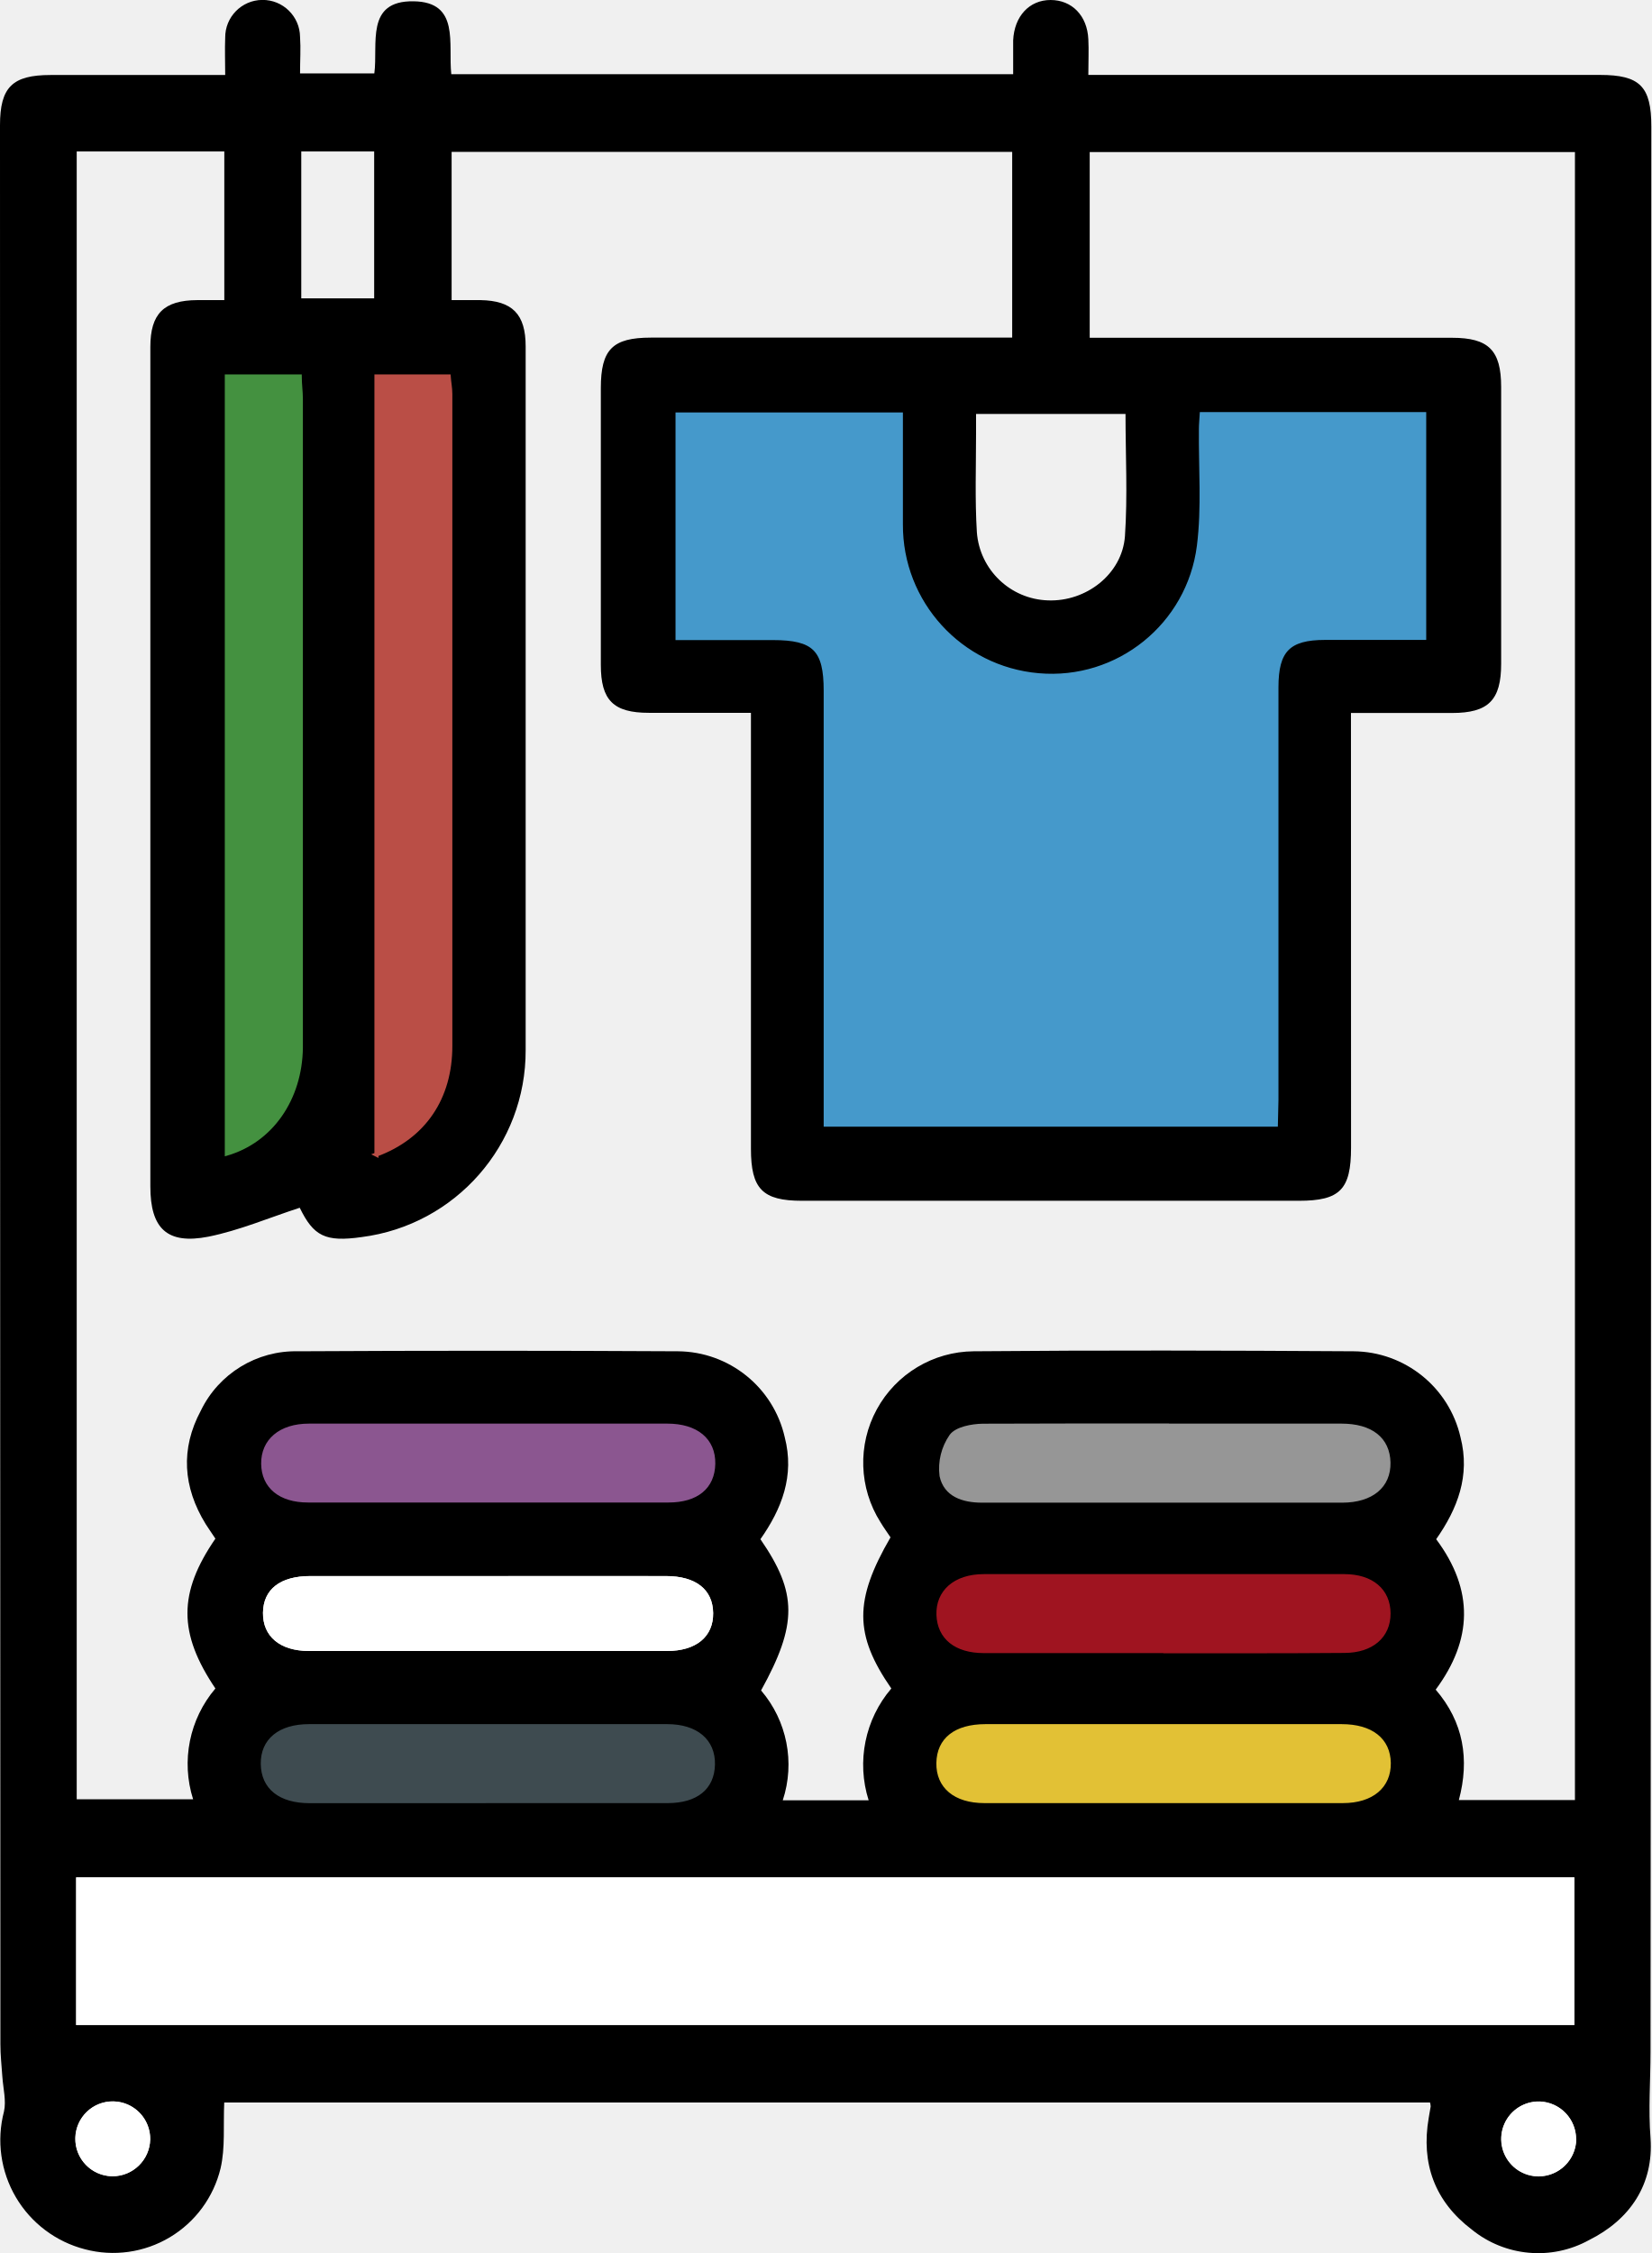
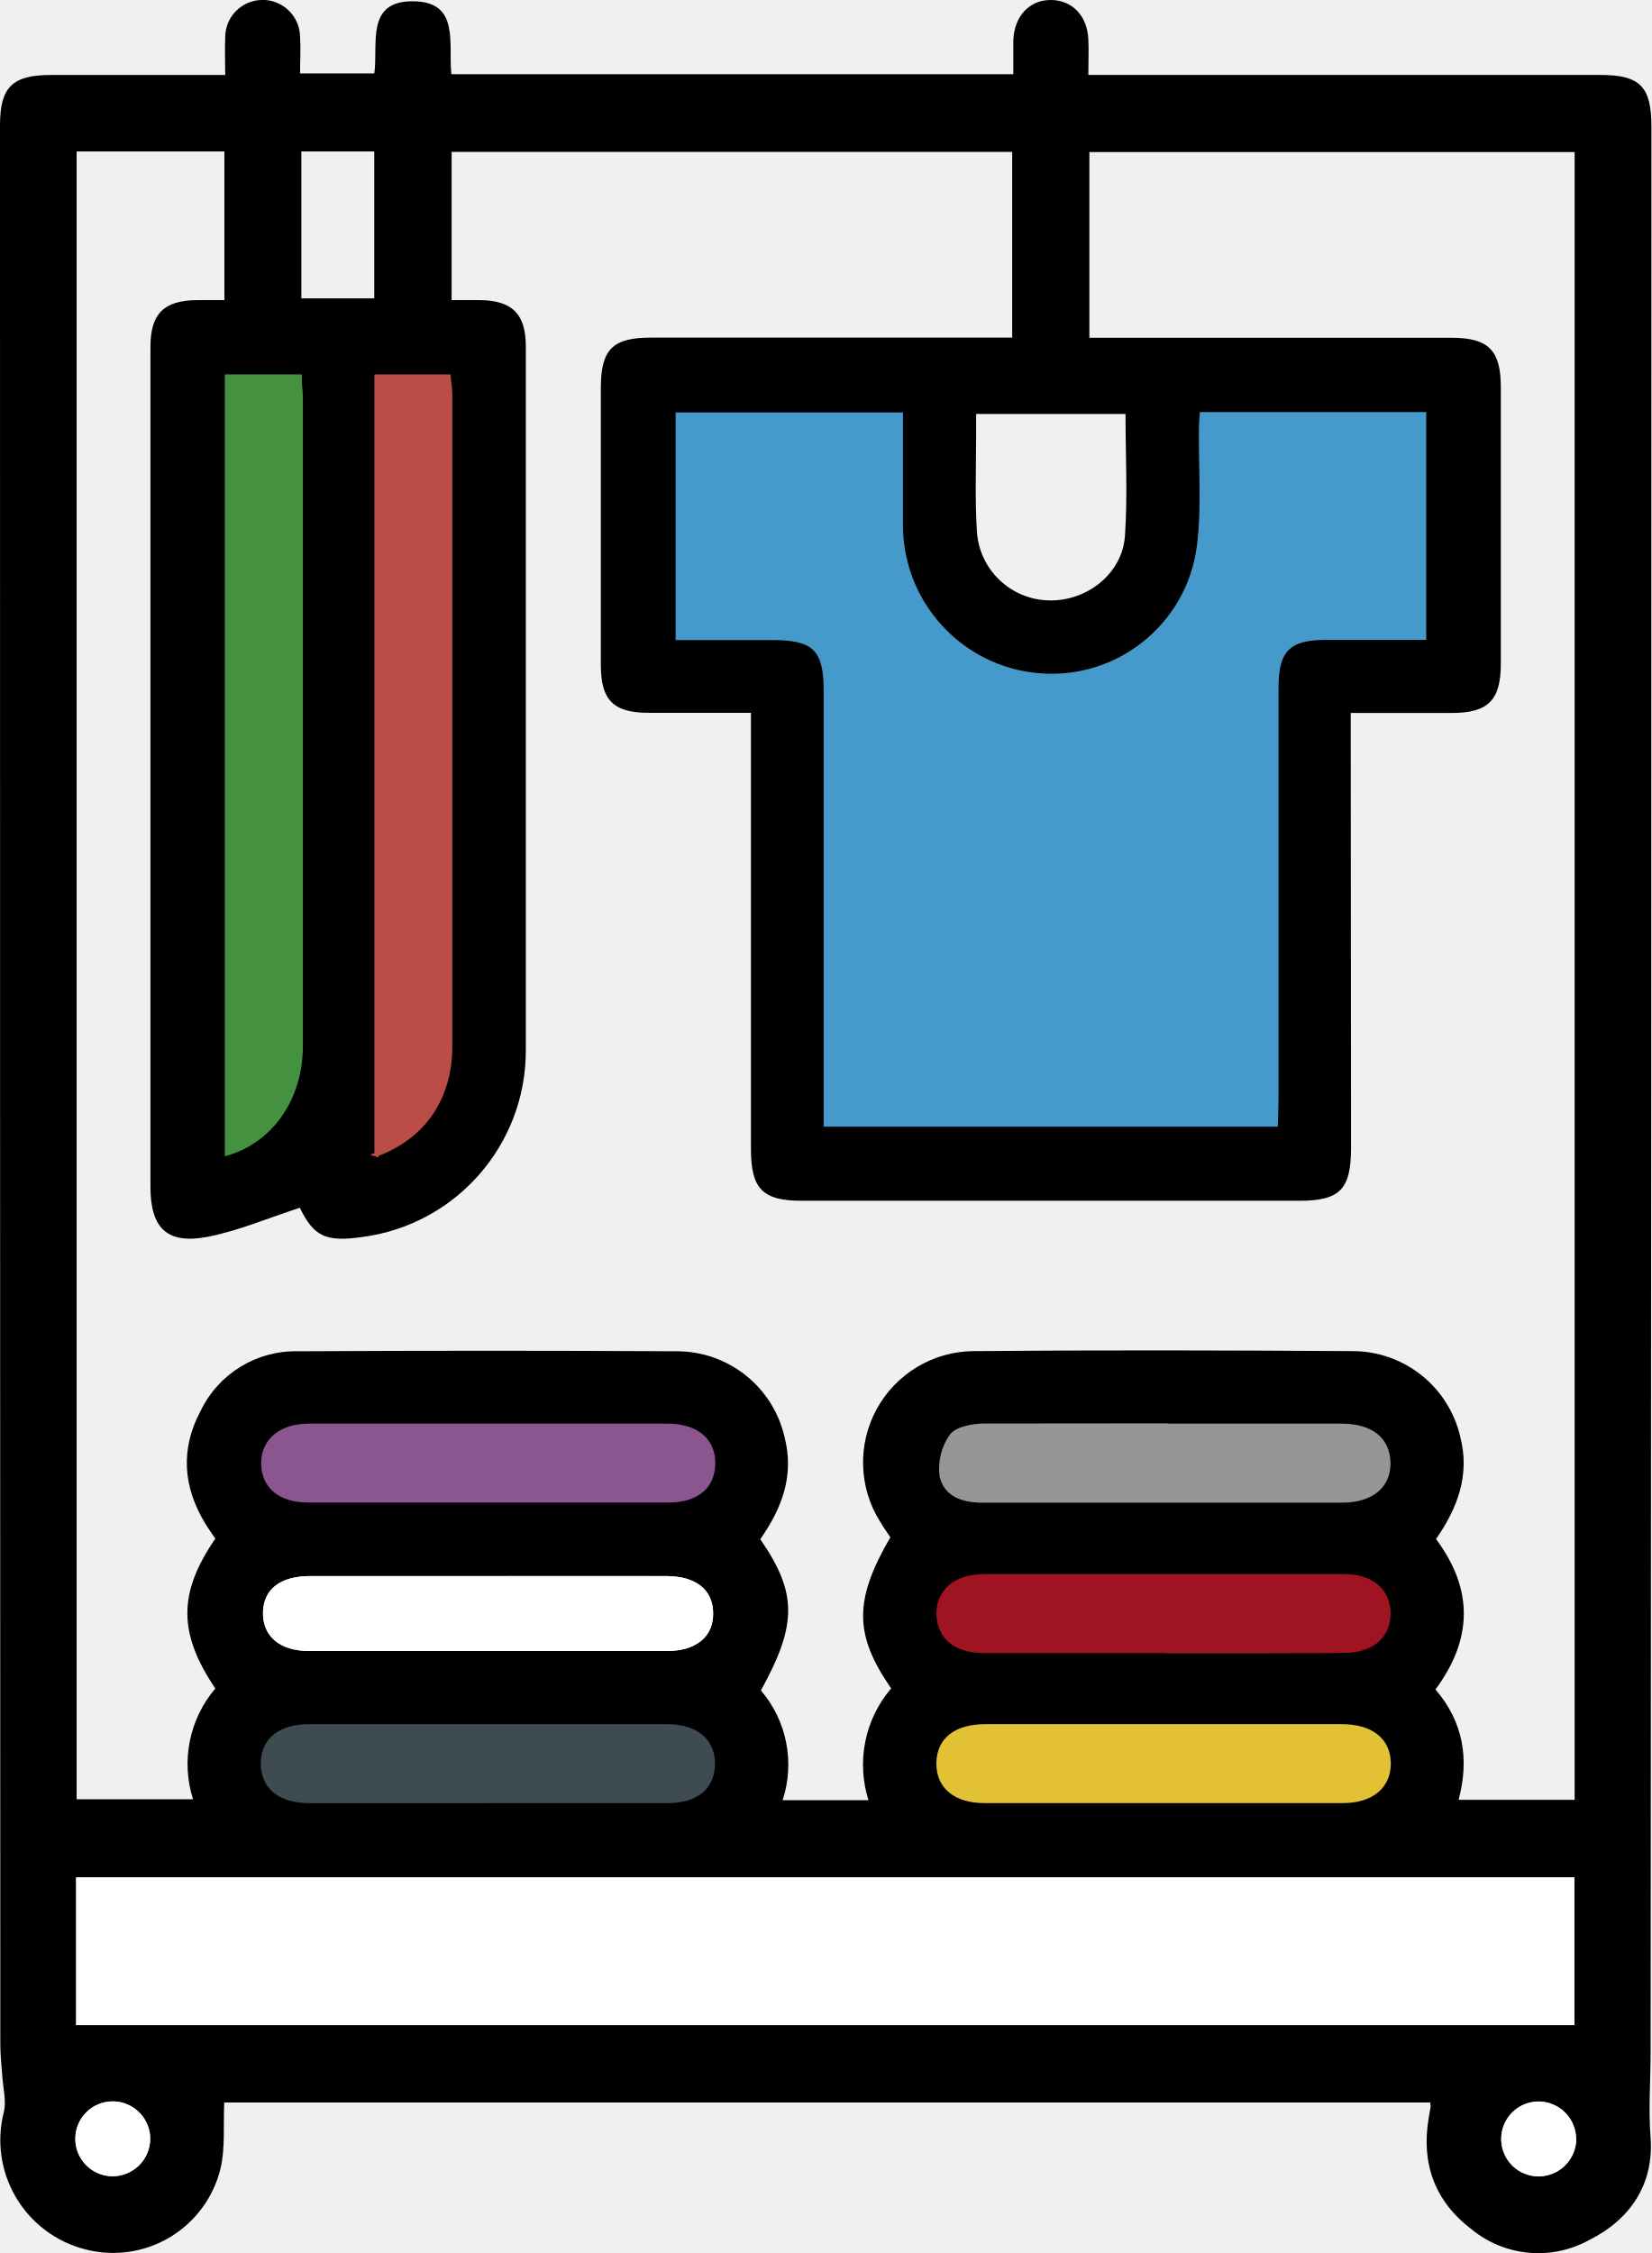
- <svg xmlns="http://www.w3.org/2000/svg" viewBox="0 0 203.85 278.14" width="203.85" height="278.14">
-   <path d="M176.52 259.56H27.68c-.13 2.82.14 5.57-.45 8.12a13.64 13.64 0 0 1-16.74 10 13.92 13.92 0 0 1-10-17c.3-1.33-.1-2.86-.2-4.3s-.24-2.68-.24-4Q0 133.88 0 15.46c0-4.7 1.53-6.2 6.24-6.2H27.8c0-1.62-.06-3.12 0-4.6a4.62 4.62 0 0 1 9.24-.1c.1 1.43 0 2.88 0 4.5h9.17c.48-3.6-1.15-9 4.85-8.9 5.75.08 4.24 5.26 4.65 9h69.36V4.98c.14-2.98 2-4.98 4.62-4.98s4.53 1.92 4.66 4.85c.07 1.34 0 2.68 0 4.4h63.16c4.94 0 6.34 1.42 6.34 6.4q0 118.84-.1 237.7c0 3.52-.28 7 0 10.6.4 5.7-2.5 10.06-7.6 12.6a13 13 0 0 1-14.46-1.3c-4.55-3.45-6.3-8.14-5.32-13.8.08-.47.17-.94.24-1.4a2.36 2.36 0 0 0-.08-.5zm-9.74-117.88c0 5.17-1.36 6.56-6.44 6.56H99c-4.87 0-6.3-1.46-6.3-6.42V88H80.1c-4.38 0-5.93-1.55-5.93-5.92V47.92c0-4.78 1.44-6.24 6.18-6.24h44.6V18.75h-69.2v18.3h3.56c3.94.07 5.58 1.73 5.58 5.72v86.85a23.2 23.2 0 0 1-20.24 23.1c-4.5.64-5.94-.12-7.65-3.62-3.8 1.24-7.46 2.8-11.27 3.57-5.1 1-7.17-1-7.17-6.2V42.82c0-4.1 1.67-5.75 5.8-5.77h3.33V18.7H9.47v203.43h14.37a14.38 14.38 0 0 1 2.75-13.68c-4.6-6.83-4.6-11.8 0-18.5-.45-.7-.85-1.23-1.2-1.8-2.8-4.55-3.13-9.28-.6-14a13 13 0 0 1 12-7.33q23.45-.13 46.9 0a13.63 13.63 0 0 1 13.18 10.6c1.24 4.77-.37 8.86-3 12.6 4.58 6.63 4.58 10.52.08 18.67a14.08 14.08 0 0 1 2.68 13.56h10.6a14.5 14.5 0 0 1 2.8-13.8c-4.6-6.65-4.6-10.9-.1-18.66-.4-.6-.85-1.22-1.24-1.87a13.75 13.75 0 0 1 11.5-21.1c15.63-.14 31.27-.1 46.9 0a13.65 13.65 0 0 1 13.2 10.6c1.23 4.77-.38 8.86-3 12.6 4.7 6.3 4.48 12.44-.06 18.57 3.44 4 4.2 8.6 2.86 13.63h14.33V18.77h-59.9V41.7h44.73c4.5 0 6.06 1.53 6.06 6.07v34.17c0 4.5-1.57 6.08-6.07 6.08h-12.47m-9.27 50.82V84.85c0-4.56 1.54-6.1 6-6.1h12.28V51.12h-27.4c0 .72-.1 1.28-.1 1.84-.07 4.82.33 9.7-.26 14.45a18.33 18.33 0 0 1-19.8 15.96 18.6 18.6 0 0 1-17-18.66V51.16h-27.6v27.6h11.8c5.13 0 6.53 1.4 6.53 6.5v53.61zM9.4 250h184.95v-18.23H9.4zM28 142.4c5.53-1.6 9.1-6.77 9.1-13.07v-80.1c0-.9-.08-1.84-.13-2.77H28zm18.52.15c5.9-2.18 9.12-7 9.12-13.42v-80.5c0-.72-.13-1.45-.2-2.16h-8.97zM60.38 176H38.13c-3.58 0-5.73 1.8-5.68 4.7s2.1 4.54 5.53 4.54h44.5c3.46 0 5.48-1.72 5.53-4.55s-2.06-4.7-5.65-4.7zm83.53 0c-7.5 0-15-.06-22.52.05-1.35 0-3.24.36-3.9 1.27a7.06 7.06 0 0 0-1.2 4.9c.45 2.34 2.6 3.05 5 3.05h44.5c3.6 0 5.74-1.8 5.68-4.7s-2.14-4.54-5.8-4.55q-10.9-.02-21.74-.02zm-83.36 18.57H38.3c-3.7 0-5.8 1.65-5.84 4.53s2.08 4.7 5.67 4.72h44.2c3.62 0 5.74-1.78 5.7-4.68s-2.12-4.56-5.8-4.57c-7.22-.02-14.46 0-21.7 0zm83.17 9.26h22.26c3.37 0 5.46-1.83 5.46-4.63s-2.05-4.6-5.46-4.6h-44.5c-3.58 0-5.7 1.86-5.6 4.78s2.16 4.46 5.6 4.47zm-83.77 18.53h22.54c3.43 0 5.5-1.73 5.55-4.52s-2.06-4.72-5.63-4.73H38.14c-3.62 0-5.73 1.8-5.7 4.7s2.1 4.57 5.8 4.6zm83.7-9.26h-22c-3.68 0-5.77 1.66-5.8 4.56s2.08 4.7 5.67 4.7h44.2c3.6 0 5.72-1.8 5.67-4.7s-2.16-4.55-5.82-4.56zm-23.16-162v2.47c0 4-.15 8.1.1 12.15a9.1 9.1 0 0 0 8.78 8.4c4.7.18 9.15-3.23 9.5-7.92.34-5 .07-10 .07-15.1zm-83.3-14.27h9V18.7h-9zm-18.64 227.3a4.62 4.62 0 1 0-4.6 4.54 4.68 4.68 0 0 0 4.6-4.55zm176 0a4.62 4.62 0 1 0-4.6 4.56 4.7 4.7 0 0 0 4.64-4.6z" />
-   <path fill="#4599cb" stroke="#4599cb" stroke-miterlimit="10" stroke-width=".5" d="M157.5 138.84h-55.57V85.27c0-5.1-1.4-6.5-6.52-6.5H83.64v-27.6h27.57v13.54a18.6 18.6 0 0 0 17 18.65A18.33 18.33 0 0 0 148 67.4c.6-4.74.2-9.62.25-14.44 0-.56.06-1.12.1-1.84h27.46v27.63h-12.24c-4.52 0-6 1.54-6 6.1v50.93z" />
+ <svg xmlns="http://www.w3.org/2000/svg" width="203.85" height="278.14">
+   <path d="M176.52 259.56H27.68c-.13 2.82.14 5.57-.45 8.12a13.64 13.64 0 0 1-16.74 10 13.92 13.92 0 0 1-10-17c.3-1.33-.1-2.86-.2-4.3s-.25-2.68-.25-4Q0 133.88 0 15.46c0-4.7 1.53-6.2 6.24-6.2H27.8c0-1.62-.06-3.12 0-4.6a4.62 4.62 0 0 1 9.24-.1c.1 1.43 0 2.88 0 4.5h9.17c.5-3.6-1.14-9 4.86-8.9 5.75.08 4.24 5.26 4.65 9h69.37V4.98C125.2 2 127.07 0 129.7 0s4.52 1.92 4.65 4.85c.07 1.34 0 2.68 0 4.4h63.16c4.95 0 6.35 1.42 6.35 6.4q0 118.84-.1 237.7c0 3.52-.28 7 0 10.6.4 5.7-2.5 10.06-7.6 12.6a13 13 0 0 1-14.46-1.3c-4.56-3.45-6.3-8.14-5.33-13.8.08-.47.17-.94.24-1.4a2.36 2.36 0 0 0-.07-.5zm-9.74-117.88c0 5.17-1.36 6.56-6.44 6.56H99c-4.87 0-6.3-1.46-6.3-6.42V88H80.1c-4.38 0-5.93-1.55-5.93-5.92V47.92c0-4.78 1.44-6.24 6.18-6.24h44.6V18.75h-69.2v18.3h3.56c3.95.07 5.6 1.73 5.6 5.72v86.85a23.2 23.2 0 0 1-20.25 23.1c-4.5.64-5.94-.12-7.65-3.62-3.8 1.24-7.46 2.8-11.27 3.57-5.1 1-7.17-1-7.17-6.2V42.82c0-4.1 1.67-5.75 5.8-5.77h3.33V18.7H9.46v203.43h14.37a14.38 14.38 0 0 1 2.75-13.68c-4.6-6.83-4.6-11.8 0-18.5-.46-.7-.86-1.23-1.2-1.8-2.8-4.55-3.14-9.28-.6-14a13 13 0 0 1 12-7.33q23.44-.13 46.9 0a13.63 13.63 0 0 1 13.17 10.6c1.24 4.77-.37 8.86-3 12.6 4.58 6.63 4.58 10.52.08 18.67a14.08 14.08 0 0 1 2.68 13.55h10.6a14.5 14.5 0 0 1 2.8-13.8c-4.6-6.65-4.6-10.9-.1-18.66-.4-.6-.85-1.23-1.24-1.88a13.75 13.75 0 0 1 11.5-21.1c15.62-.14 31.26-.1 46.9 0a13.65 13.65 0 0 1 13.2 10.6c1.22 4.77-.4 8.86-3 12.6 4.7 6.3 4.47 12.44-.07 18.57 3.44 4 4.2 8.6 2.86 13.62h14.32V18.77h-59.9V41.7h44.73c4.5 0 6.06 1.53 6.06 6.07v34.17c0 4.5-1.56 6.08-6.06 6.08h-12.47m-9.27 50.82v-54c0-4.55 1.54-6.1 6-6.1h12.28V51.13h-27.4c0 .72-.1 1.28-.1 1.84-.07 4.82.33 9.7-.26 14.45a18.33 18.33 0 0 1-19.8 15.97 18.6 18.6 0 0 1-17-18.66V51.17h-27.6v27.6h11.8c5.13 0 6.53 1.4 6.53 6.5v53.6zM9.4 250h184.95v-18.23H9.4zM28 142.4c5.53-1.6 9.1-6.77 9.1-13.07v-80.1c0-.9-.08-1.84-.13-2.77H28zm18.52.15c5.9-2.18 9.12-7 9.12-13.42v-80.5c0-.72-.13-1.45-.2-2.16h-8.97zM60.38 176H38.13c-3.58 0-5.73 1.8-5.68 4.7s2.1 4.54 5.53 4.54h44.5c3.46 0 5.48-1.72 5.53-4.55s-2.05-4.7-5.64-4.7zm83.53 0c-7.5 0-15-.06-22.5.05-1.36 0-3.25.36-3.9 1.27a7.06 7.06 0 0 0-1.2 4.9c.44 2.34 2.6 3.05 5 3.05h44.5c3.6 0 5.73-1.8 5.67-4.7s-2.14-4.54-5.8-4.55q-10.9-.02-21.74-.02zm-83.35 18.57H38.3c-3.7 0-5.8 1.65-5.84 4.53s2.08 4.7 5.67 4.72h44.2c3.62 0 5.74-1.78 5.7-4.68s-2.12-4.56-5.8-4.57c-7.22-.02-14.46 0-21.7 0zm83.17 9.26h22.26c3.37 0 5.46-1.83 5.46-4.63s-2.05-4.6-5.46-4.6h-44.5c-3.58 0-5.7 1.86-5.6 4.78s2.16 4.46 5.6 4.47zm-83.77 18.53H82.5c3.42 0 5.5-1.73 5.54-4.52s-2.06-4.72-5.63-4.73H38.15c-3.62 0-5.73 1.8-5.7 4.7s2.1 4.58 5.8 4.6zm83.7-9.26h-22c-3.68 0-5.77 1.66-5.8 4.56s2.08 4.7 5.67 4.7h44.2c3.6 0 5.72-1.8 5.67-4.7s-2.17-4.55-5.83-4.56zm-23.16-162v2.47c0 4-.16 8.1.1 12.15a9.1 9.1 0 0 0 8.77 8.4c4.7.18 9.15-3.23 9.5-7.92.34-5 .07-10 .07-15.1zM37.2 36.83h9V18.7h-9zm-18.65 227.3a4.62 4.62 0 1 0-4.6 4.54 4.68 4.68 0 0 0 4.6-4.55zm176 0a4.62 4.62 0 1 0-4.6 4.56 4.7 4.7 0 0 0 4.64-4.6z" />
+   <path fill="#4599cb" stroke="#4599cb" stroke-width=".5" stroke-miterlimit="10" d="M157.5 138.84h-55.57V85.27c0-5.1-1.4-6.5-6.52-6.5H83.65v-27.6h27.57V64.7a18.6 18.6 0 0 0 17 18.66A18.33 18.33 0 0 0 148 67.4c.6-4.74.2-9.62.25-14.44 0-.56.06-1.12.1-1.84h27.46v27.63h-12.23c-4.52 0-6 1.54-6 6.1v50.93z" />
  <path fill="#fff" d="M9.4 250v-18.23h184.95V250z" />
-   <path fill="#449140" stroke="#449140" stroke-miterlimit="10" stroke-width=".5" d="M28 142.4V46.47h9c0 .93.14 1.86.14 2.78v80.1c-.08 6.3-3.66 11.47-9.14 13.07z" />
-   <path fill="#ba4e46" stroke="#ba4e46" stroke-miterlimit="10" stroke-width=".5" d="M46.47 142.55V46.47h8.92c.05.7.2 1.44.2 2.17v80.5c0 6.4-3.25 11.23-9.14 13.4z" />
-   <path fill="#8b5690" stroke="#8b5690" stroke-miterlimit="10" stroke-width=".5" d="M60.38 176h22c3.6 0 5.72 1.8 5.67 4.7s-2.07 4.54-5.53 4.54h-44.5c-3.44 0-5.5-1.73-5.53-4.54s2.1-4.7 5.66-4.7h22.2z" />
-   <path fill="#969696" stroke="#969696" stroke-miterlimit="10" stroke-width=".5" d="M143.9 176h21.7c3.66 0 5.74 1.67 5.8 4.56s-2.08 4.68-5.67 4.7h-44.5c-2.36 0-4.5-.72-5-3.07a7.06 7.06 0 0 1 1.2-4.9c.65-.9 2.54-1.26 3.9-1.28 7.55-.03 15.07-.03 22.58-.03z" />
-   <path fill="#fff" d="M60.53 194.57h21.68c3.7 0 5.8 1.67 5.83 4.57s-2.08 4.68-5.7 4.68h-44.2c-3.6 0-5.7-1.8-5.67-4.72s2.14-4.53 5.83-4.53h22.24z" />
-   <path fill="#9f1420" stroke="#9f1420" stroke-miterlimit="10" stroke-width=".5" d="M143.7 203.83h-22.25c-3.45 0-5.5-1.68-5.6-4.47s2-4.78 5.6-4.78h44.5c3.4 0 5.45 1.8 5.46 4.6s-2.07 4.62-5.44 4.63c-7.4.06-14.83.04-22.25.04z" />
-   <path fill="#3e4b50" stroke="#3e4b50" stroke-miterlimit="10" stroke-width=".5" d="M59.92 222.36H38.24c-3.68 0-5.76-1.7-5.8-4.6s2.1-4.66 5.7-4.66h44.23c3.57 0 5.7 1.82 5.64 4.73s-2.1 4.5-5.53 4.52H59.94z" />
-   <path fill="#e2c135" stroke="#e2c135" stroke-miterlimit="10" stroke-width=".5" d="M143.62 213.1h22c3.66 0 5.78 1.7 5.82 4.55s-2.07 4.7-5.67 4.7h-44.25c-3.6 0-5.73-1.8-5.68-4.7s2.13-4.54 5.8-4.55z" />
+   <path fill="#449140" stroke="#449140" stroke-width=".5" stroke-miterlimit="10" d="M28 142.4V46.47h9c0 .93.14 1.86.14 2.78v80.1c-.08 6.3-3.66 11.47-9.14 13.07z" />
+   <path fill="#ba4e46" stroke="#ba4e46" stroke-width=".5" stroke-miterlimit="10" d="M46.47 142.55V46.47h8.92c.04.7.2 1.44.2 2.17v80.5c0 6.4-3.26 11.23-9.15 13.4z" />
+   <path fill="#8b5690" stroke="#8b5690" stroke-width=".5" stroke-miterlimit="10" d="M60.38 176h22c3.6 0 5.72 1.8 5.67 4.7s-2.07 4.54-5.53 4.54h-44.5c-3.44 0-5.5-1.73-5.53-4.54s2.1-4.7 5.65-4.7h22.2z" />
+   <path fill="#969696" stroke="#969696" stroke-width=".5" stroke-miterlimit="10" d="M143.9 176h21.7c3.66 0 5.74 1.67 5.8 4.56s-2.08 4.68-5.67 4.7h-44.5c-2.36 0-4.5-.72-5-3.07a7.06 7.06 0 0 1 1.2-4.9c.65-.9 2.54-1.27 3.9-1.3 7.55-.02 15.07-.02 22.58-.02z" />
+   <path fill="#fff" d="M60.53 194.57H82.2c3.7 0 5.8 1.67 5.84 4.57s-2.08 4.68-5.7 4.68h-44.2c-3.6 0-5.7-1.8-5.67-4.72s2.14-4.53 5.83-4.53h22.24z" />
+   <path fill="#9f1420" stroke="#9f1420" stroke-width=".5" stroke-miterlimit="10" d="M143.7 203.83h-22.25c-3.45 0-5.5-1.68-5.6-4.47s2-4.78 5.6-4.78h44.5c3.4 0 5.45 1.8 5.46 4.6s-2.06 4.62-5.43 4.63c-7.4.07-14.83.05-22.25.05z" />
+   <path fill="#3e4b50" stroke="#3e4b50" stroke-width=".5" stroke-miterlimit="10" d="M59.92 222.36H38.24c-3.68 0-5.76-1.7-5.8-4.6s2.1-4.66 5.7-4.66h44.23c3.57 0 5.7 1.82 5.64 4.73s-2.1 4.5-5.52 4.52H59.94z" />
+   <path fill="#e2c135" stroke="#e2c135" stroke-width=".5" stroke-miterlimit="10" d="M143.62 213.1h22c3.66 0 5.78 1.7 5.82 4.55s-2.07 4.7-5.67 4.7h-44.25c-3.6 0-5.73-1.8-5.68-4.7s2.13-4.54 5.8-4.55z" />
  <path fill="#fff" d="M18.53 264.12a4.62 4.62 0 1 1-4.53-4.7 4.64 4.64 0 0 1 4.53 4.7zm176.04-.02a4.62 4.62 0 1 1-4.5-4.67 4.67 4.67 0 0 1 4.5 4.68z" />
</svg>
